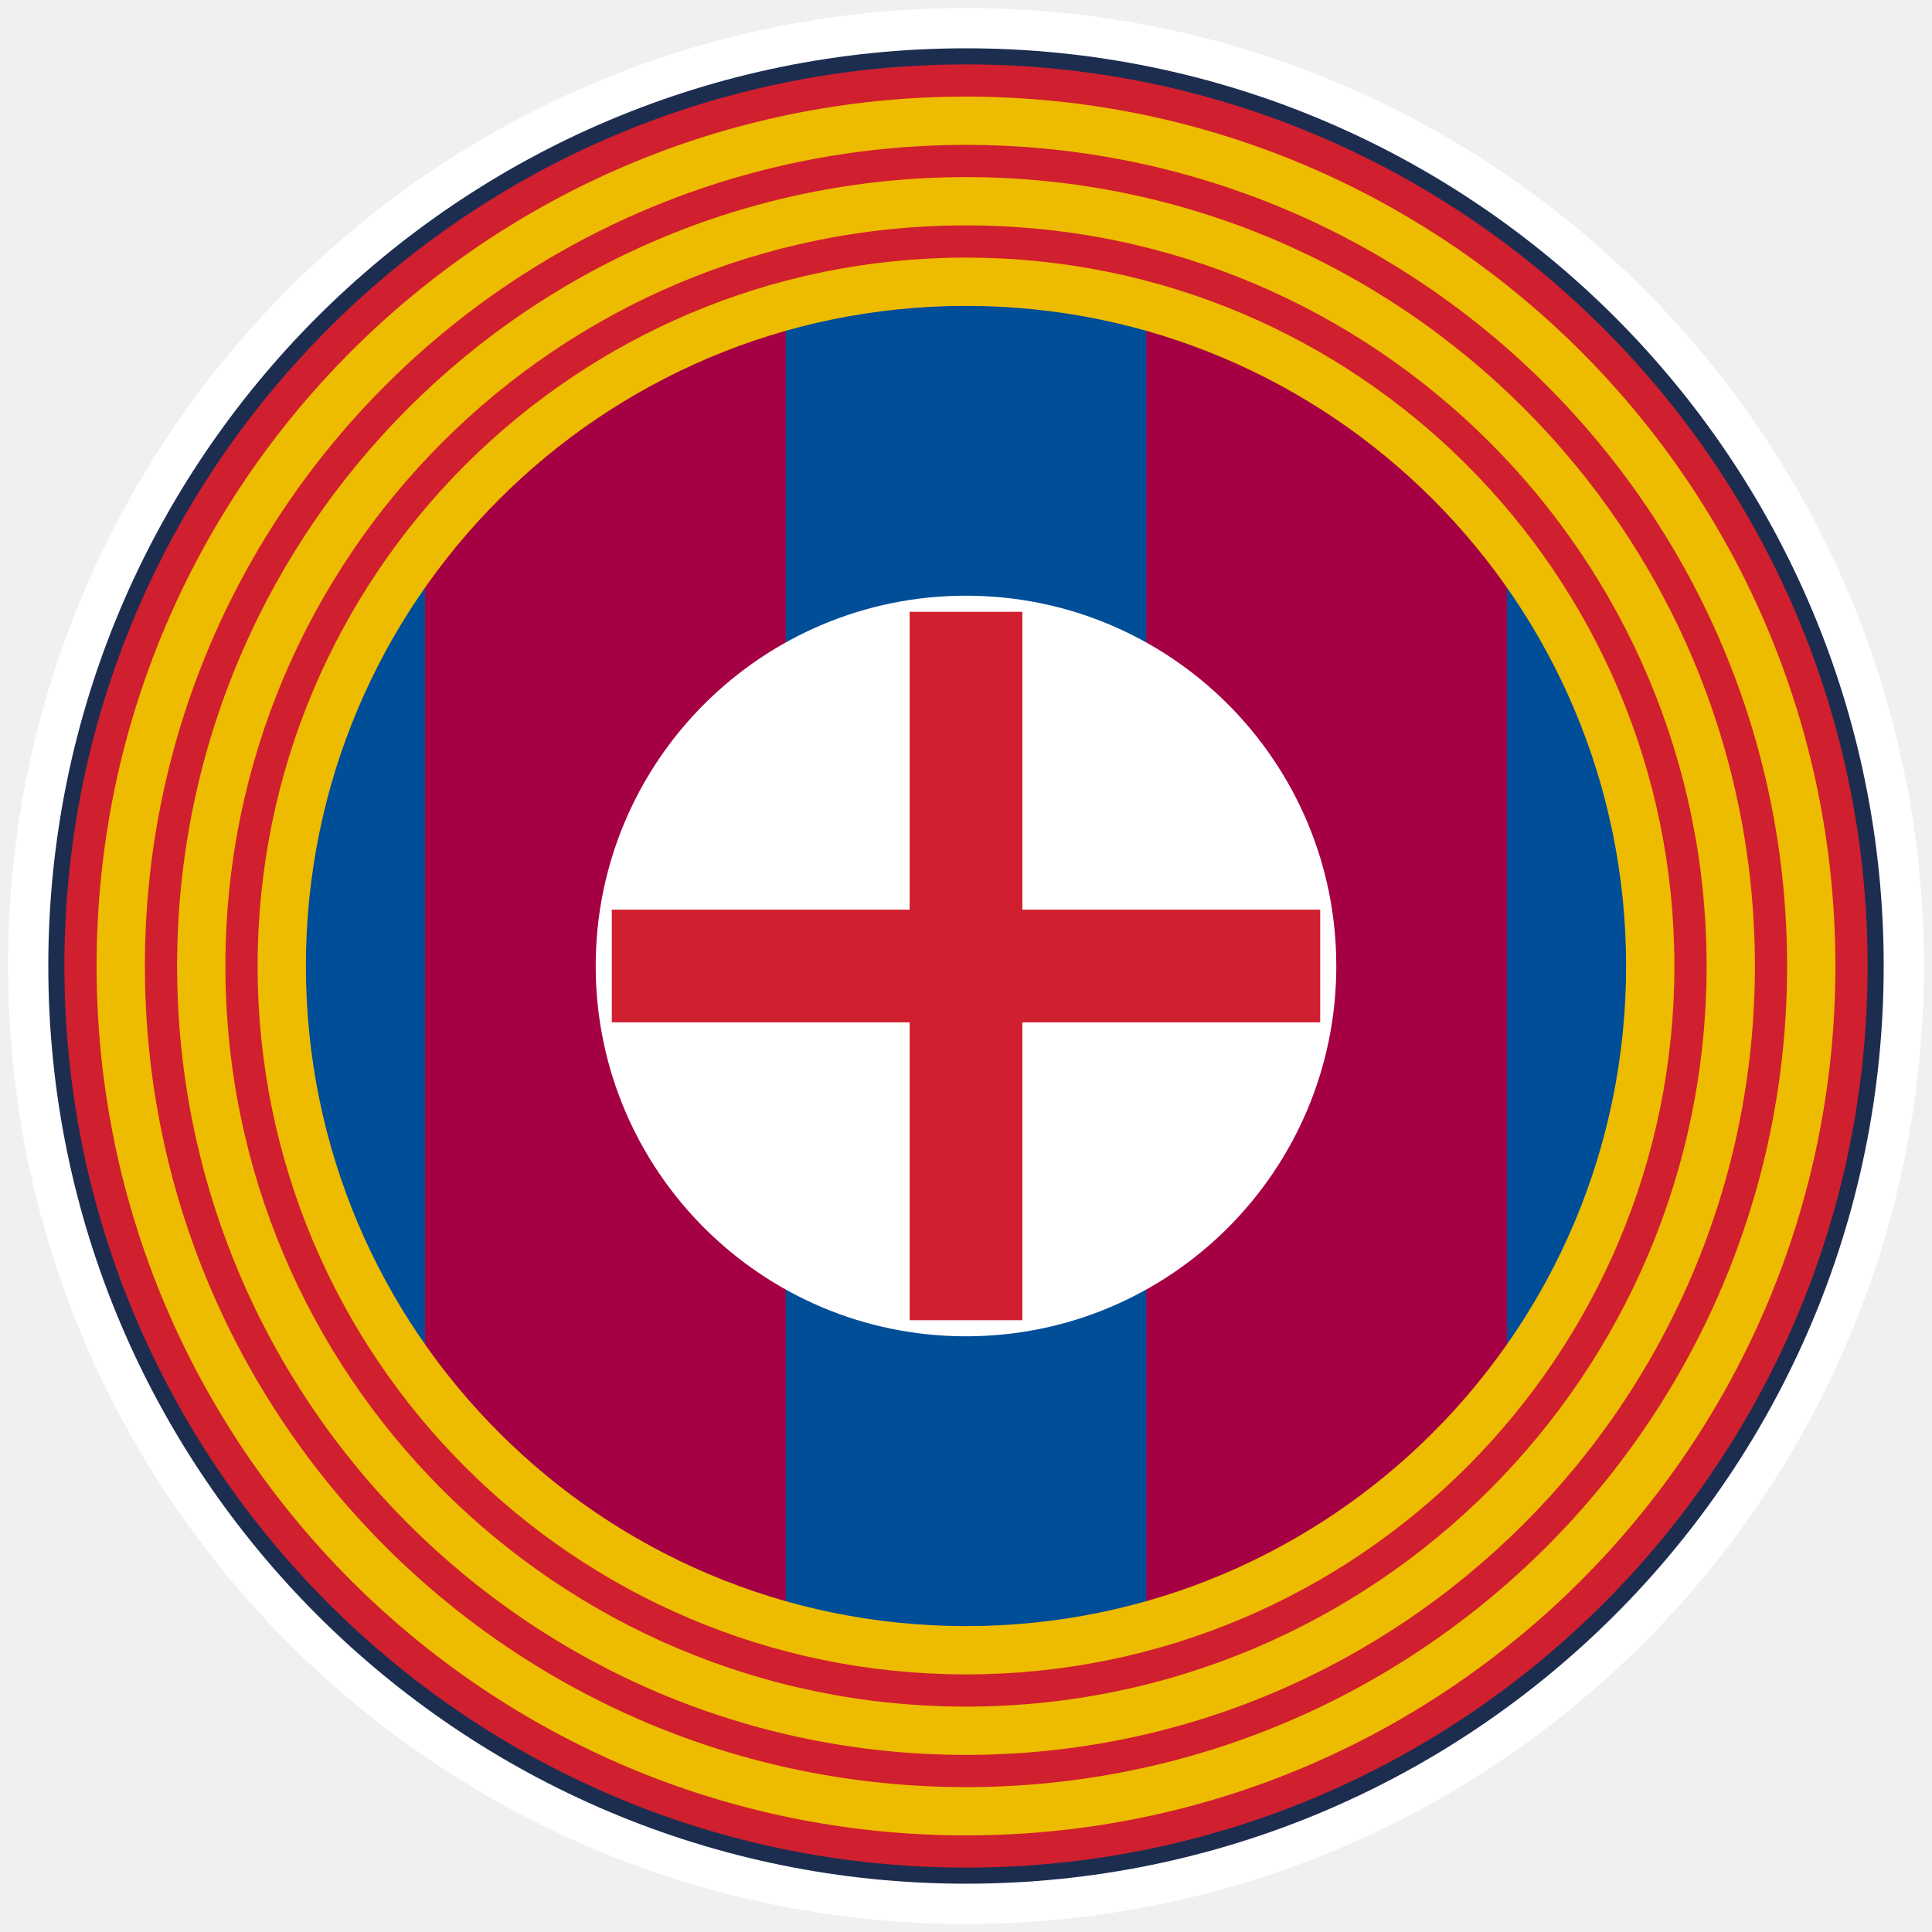
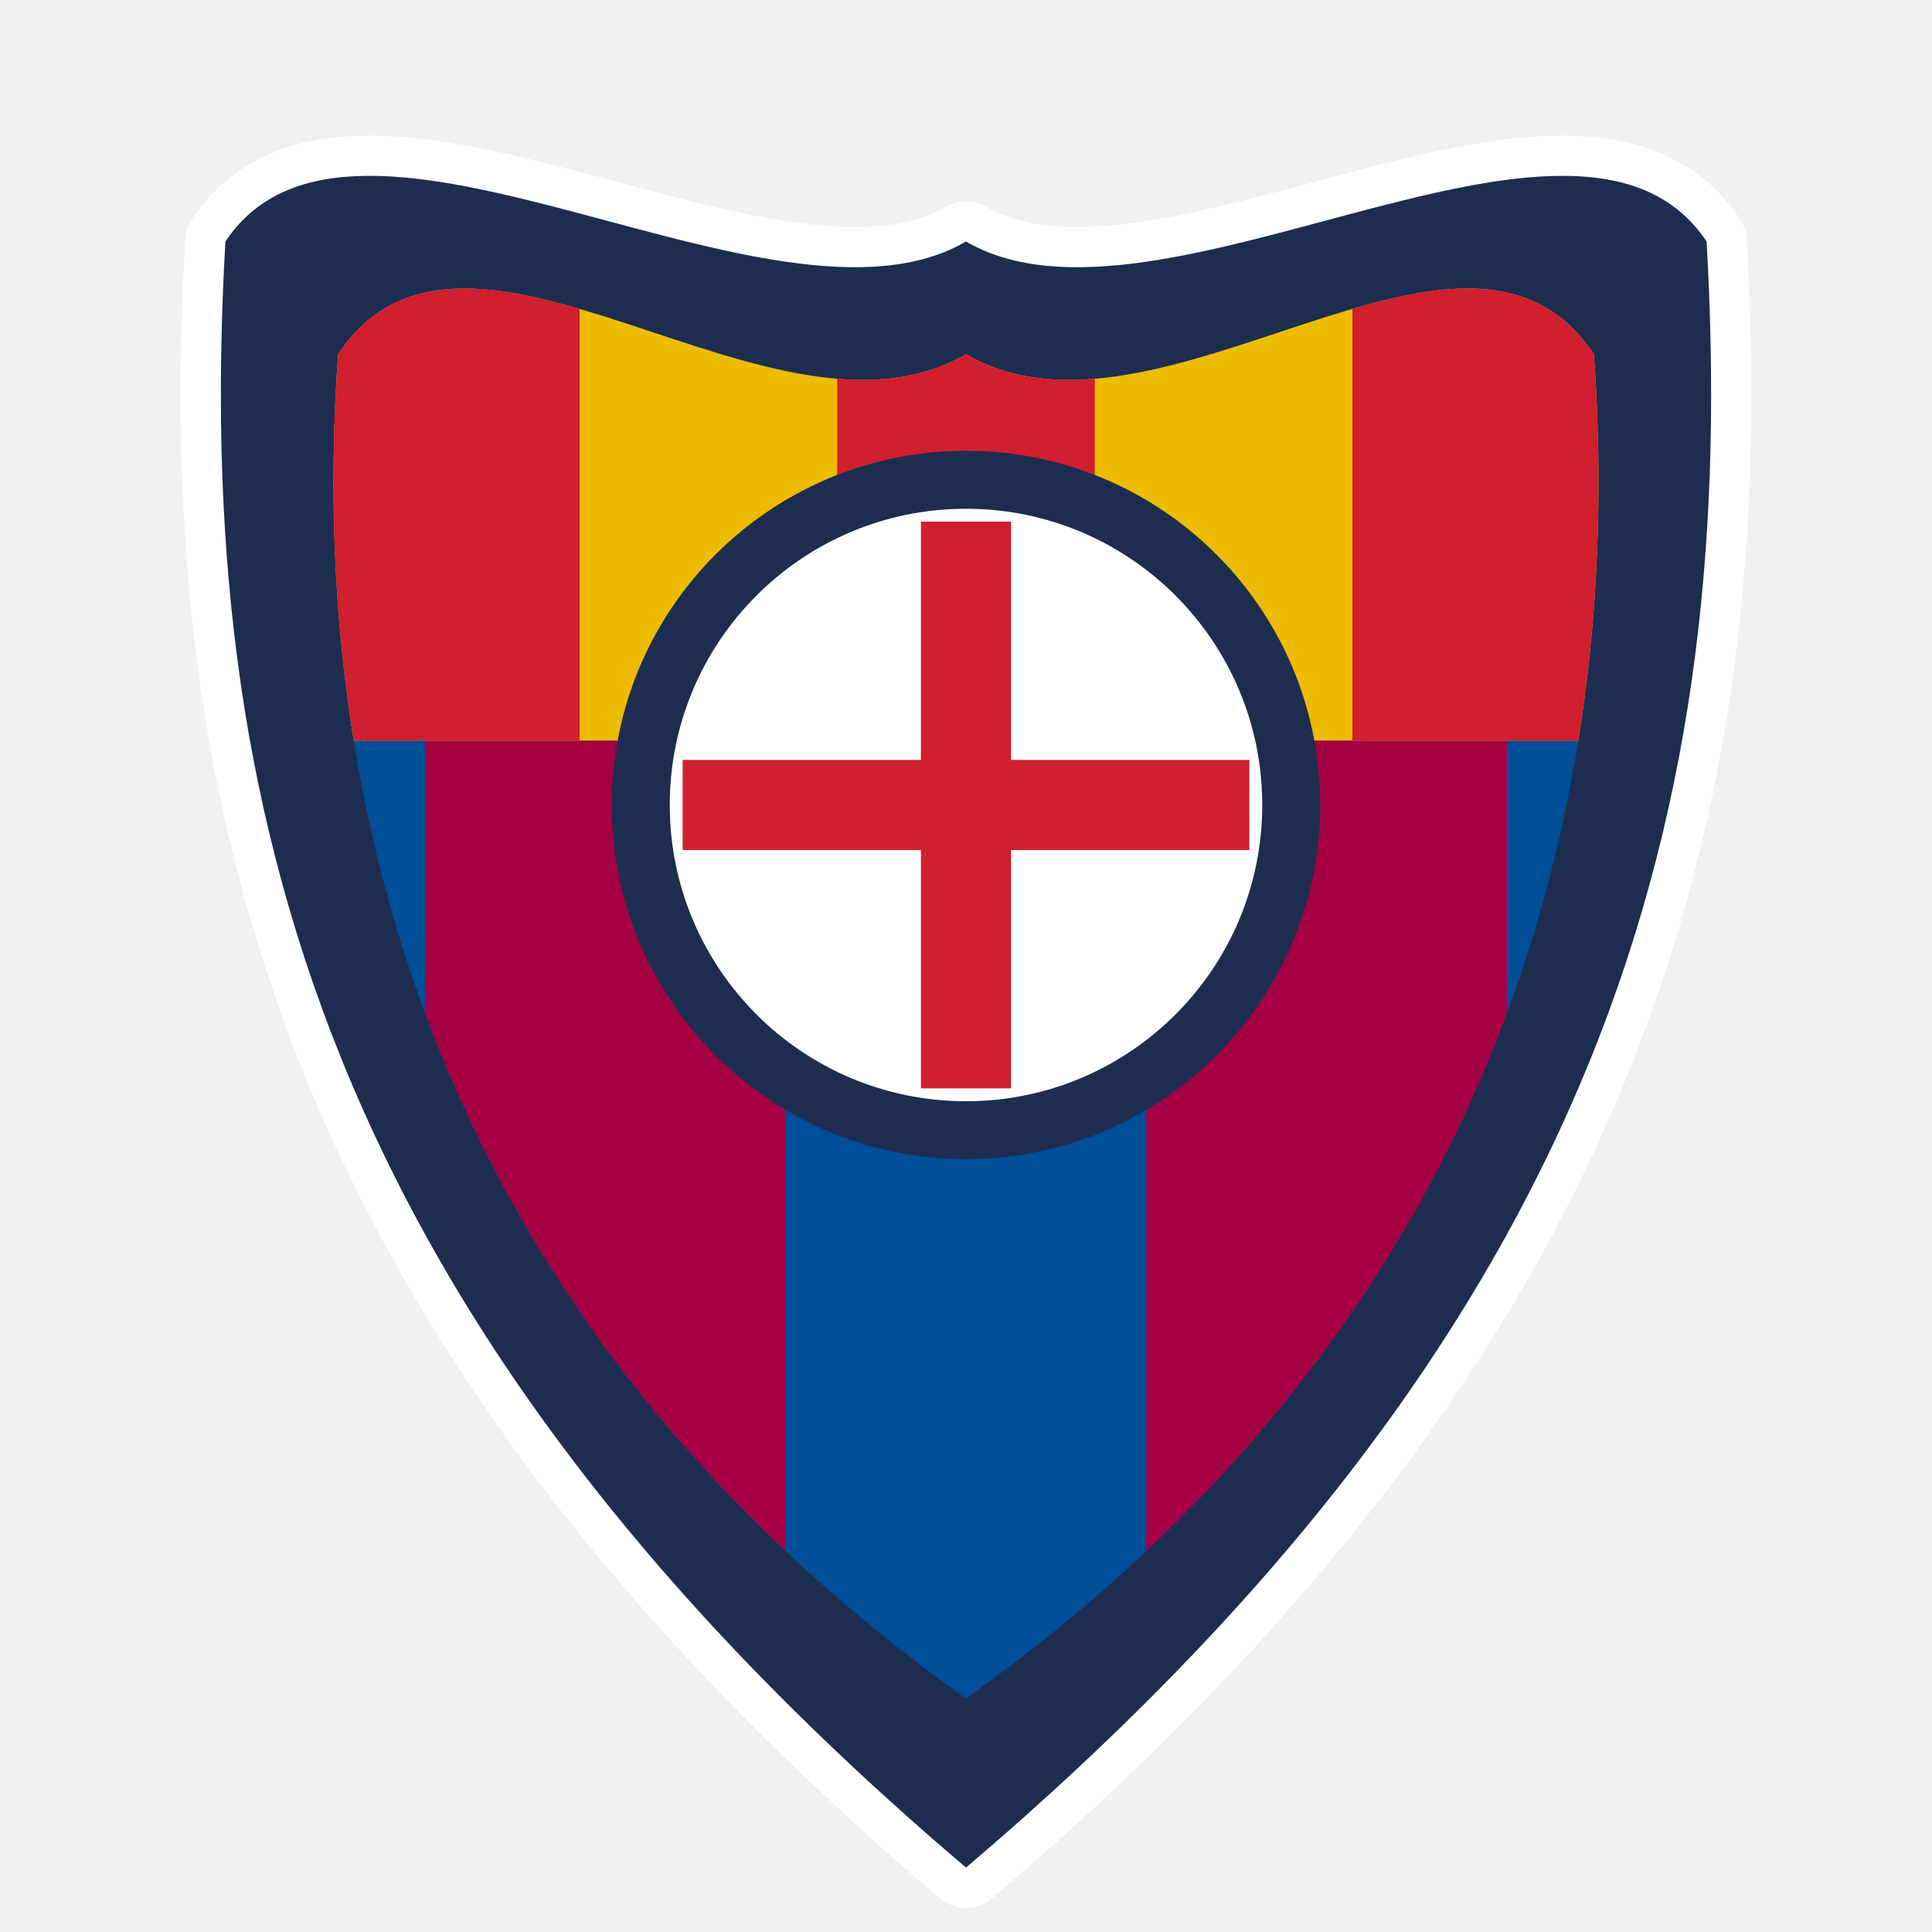
<svg xmlns="http://www.w3.org/2000/svg" viewBox="0 0 120 120" width="120" height="120">
  <defs>
    <clipPath id="c-barcelona-s">
-       <path d="M6 60A54 54 0 1 1 114 60A54 54 0 1 1 6 60Z" />
+       <path d="M60 22C48 29 29 10 21 22C19 50 27 82 60 105.5C93 82 101 50 99 22C91 10 72 29 60 22Z" />
    </clipPath>
  </defs>
-   <path d="M3 60A57 57 0 1 1 117 60A57 57 0 1 1 3 60Z" fill="#fff" stroke="#fff" stroke-width="5" stroke-linejoin="round" />
-   <path d="M3 60A57 57 0 1 1 117 60A57 57 0 1 1 3 60Z" fill="#1d2d50" />
-   <path d="M6 60A54 54 0 1 1 114 60A54 54 0 1 1 6 60Z" fill="#004d98" />
+   <path d="M60 15C48 22 22 3 14 15C12 50 20 82 60 116C100 82 108 50 106 15C98 3 72 22 60 15Z" fill="#fff" stroke="#fff" stroke-width="5" stroke-linejoin="round" />
+   <path d="M60 15C48 22 22 3 14 15C12 50 20 82 60 116C100 82 108 50 106 15C98 3 72 22 60 15Z" fill="#1d2d50" />
+   <path d="M60 22C48 29 29 10 21 22C19 50 27 82 60 105.5C93 82 101 50 99 22C91 10 72 29 60 22Z" fill="#004d98" />
  <g clip-path="url(#c-barcelona-s)">
    <g fill="#a50044">
-       <rect x="26.4" y="0" width="22.4" height="120" />
-       <rect x="71.2" y="0" width="22.4" height="120" />
+       <rect x="26.4" y="46" width="22.4" height="74" />
+       <rect x="71.2" y="46" width="22.4" height="74" />
    </g>
  </g>
-   <path fill-rule="evenodd" fill="#edbb00" d="M5 60A55 55 0 1 1 115 60A55 55 0 1 1 5 60ZM19 60A41 41 0 1 0 101 60A41 41 0 1 0 19 60Z" />
-   <path fill-rule="evenodd" fill="#d01f2e" d="M14 60A46 46 0 1 1 106 60A46 46 0 1 1 14 60ZM16 60A44 44 0 1 0 104 60A44 44 0 1 0 16 60Z" />
-   <path fill-rule="evenodd" fill="#d01f2e" d="M9 60A51 51 0 1 1 111 60A51 51 0 1 1 9 60ZM11 60A49 49 0 1 0 109 60A49 49 0 1 0 11 60Z" />
-   <path fill-rule="evenodd" fill="#d01f2e" d="M4 60A56 56 0 1 1 116 60A56 56 0 1 1 4 60ZM6 60A54 54 0 1 0 114 60A54 54 0 1 0 6 60Z" />
-   <g transform="translate(60 60) scale(0.5) translate(-50 -50)">
+   <g clip-path="url(#c-barcelona-s)">
+     <rect x="0" y="0" width="120" height="46" fill="#edbb00" />
+   </g>
+   <g clip-path="url(#c-barcelona-s)">
+     <g fill="#d01f2e">
+       <rect x="20" y="0" width="16" height="46" />
+       <rect x="52" y="0" width="16" height="46" />
+       <rect x="84" y="0" width="16" height="46" />
+     </g>
+   </g>
+   <circle cx="60" cy="50" r="22" fill="#1d2d50" />
+   <g transform="translate(60 50) scale(0.4) translate(-50 -50)">
    <circle cx="50" cy="50" r="46" fill="#fff" />
    <path d="M43 6L57 6L57 43L94 43L94 57L57 57L57 94L43 94L43 57L6 57L6 43L43 43Z" fill="#d01f2e" />
  </g>
</svg>
